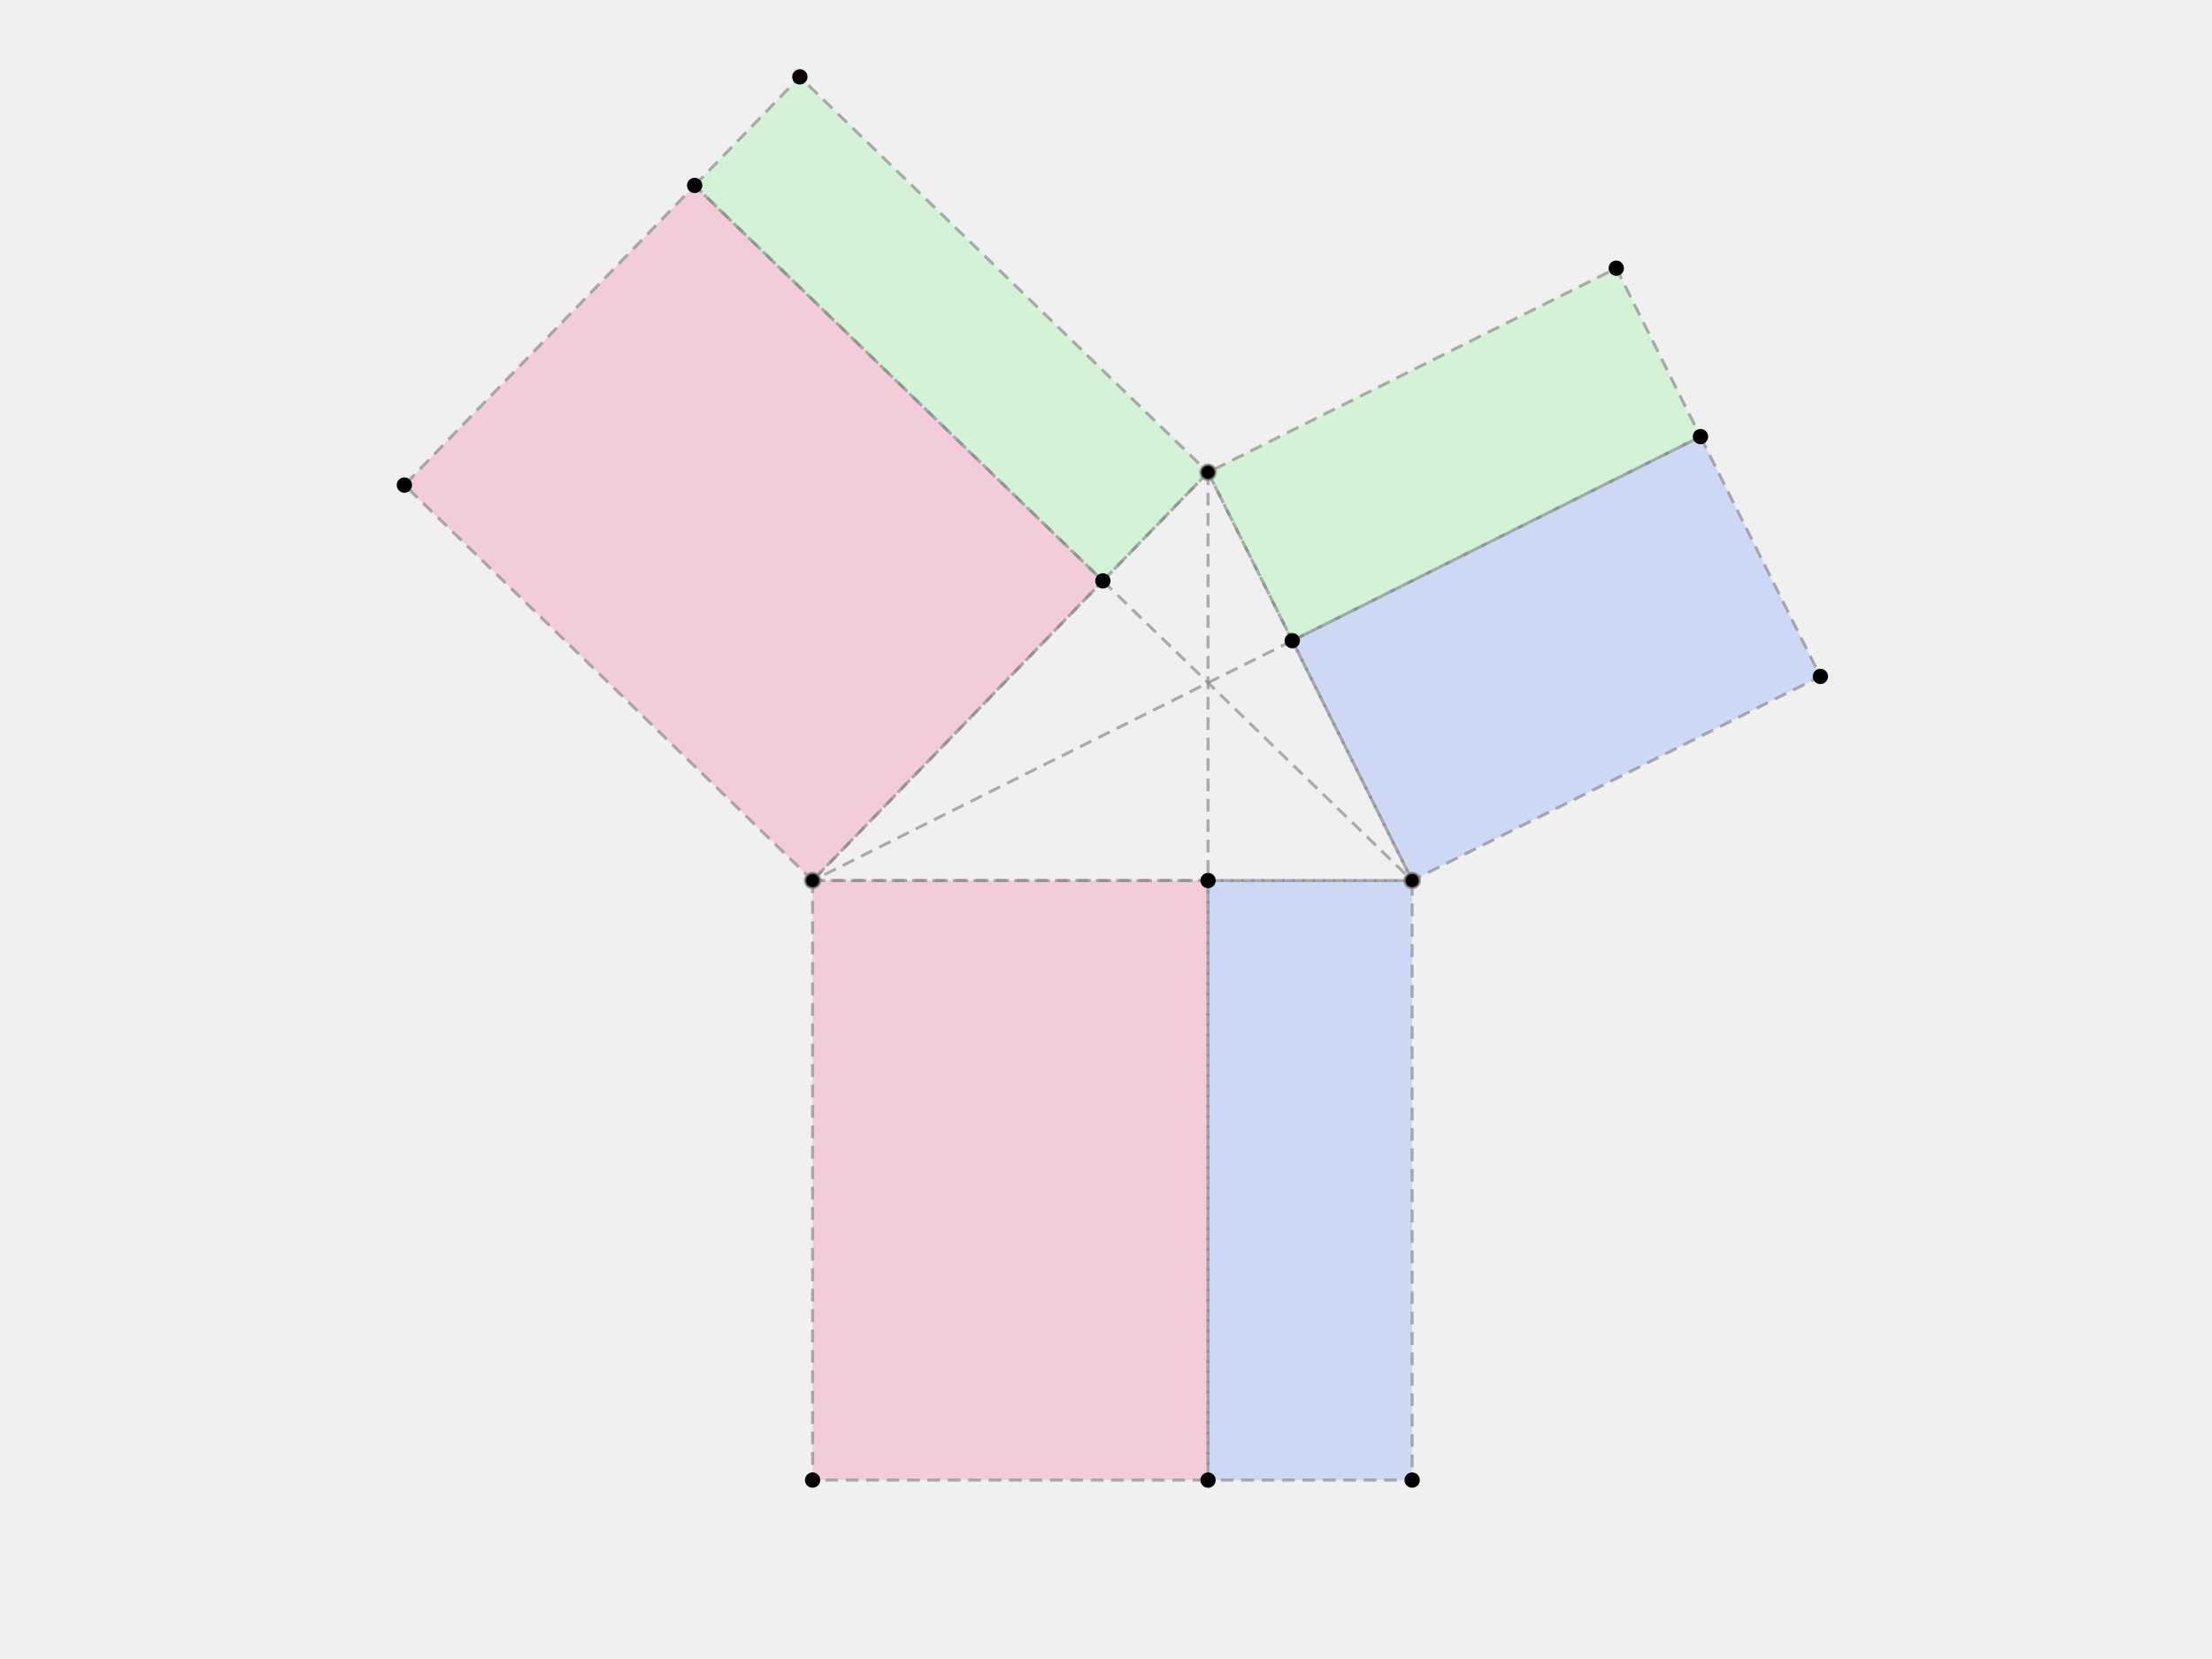
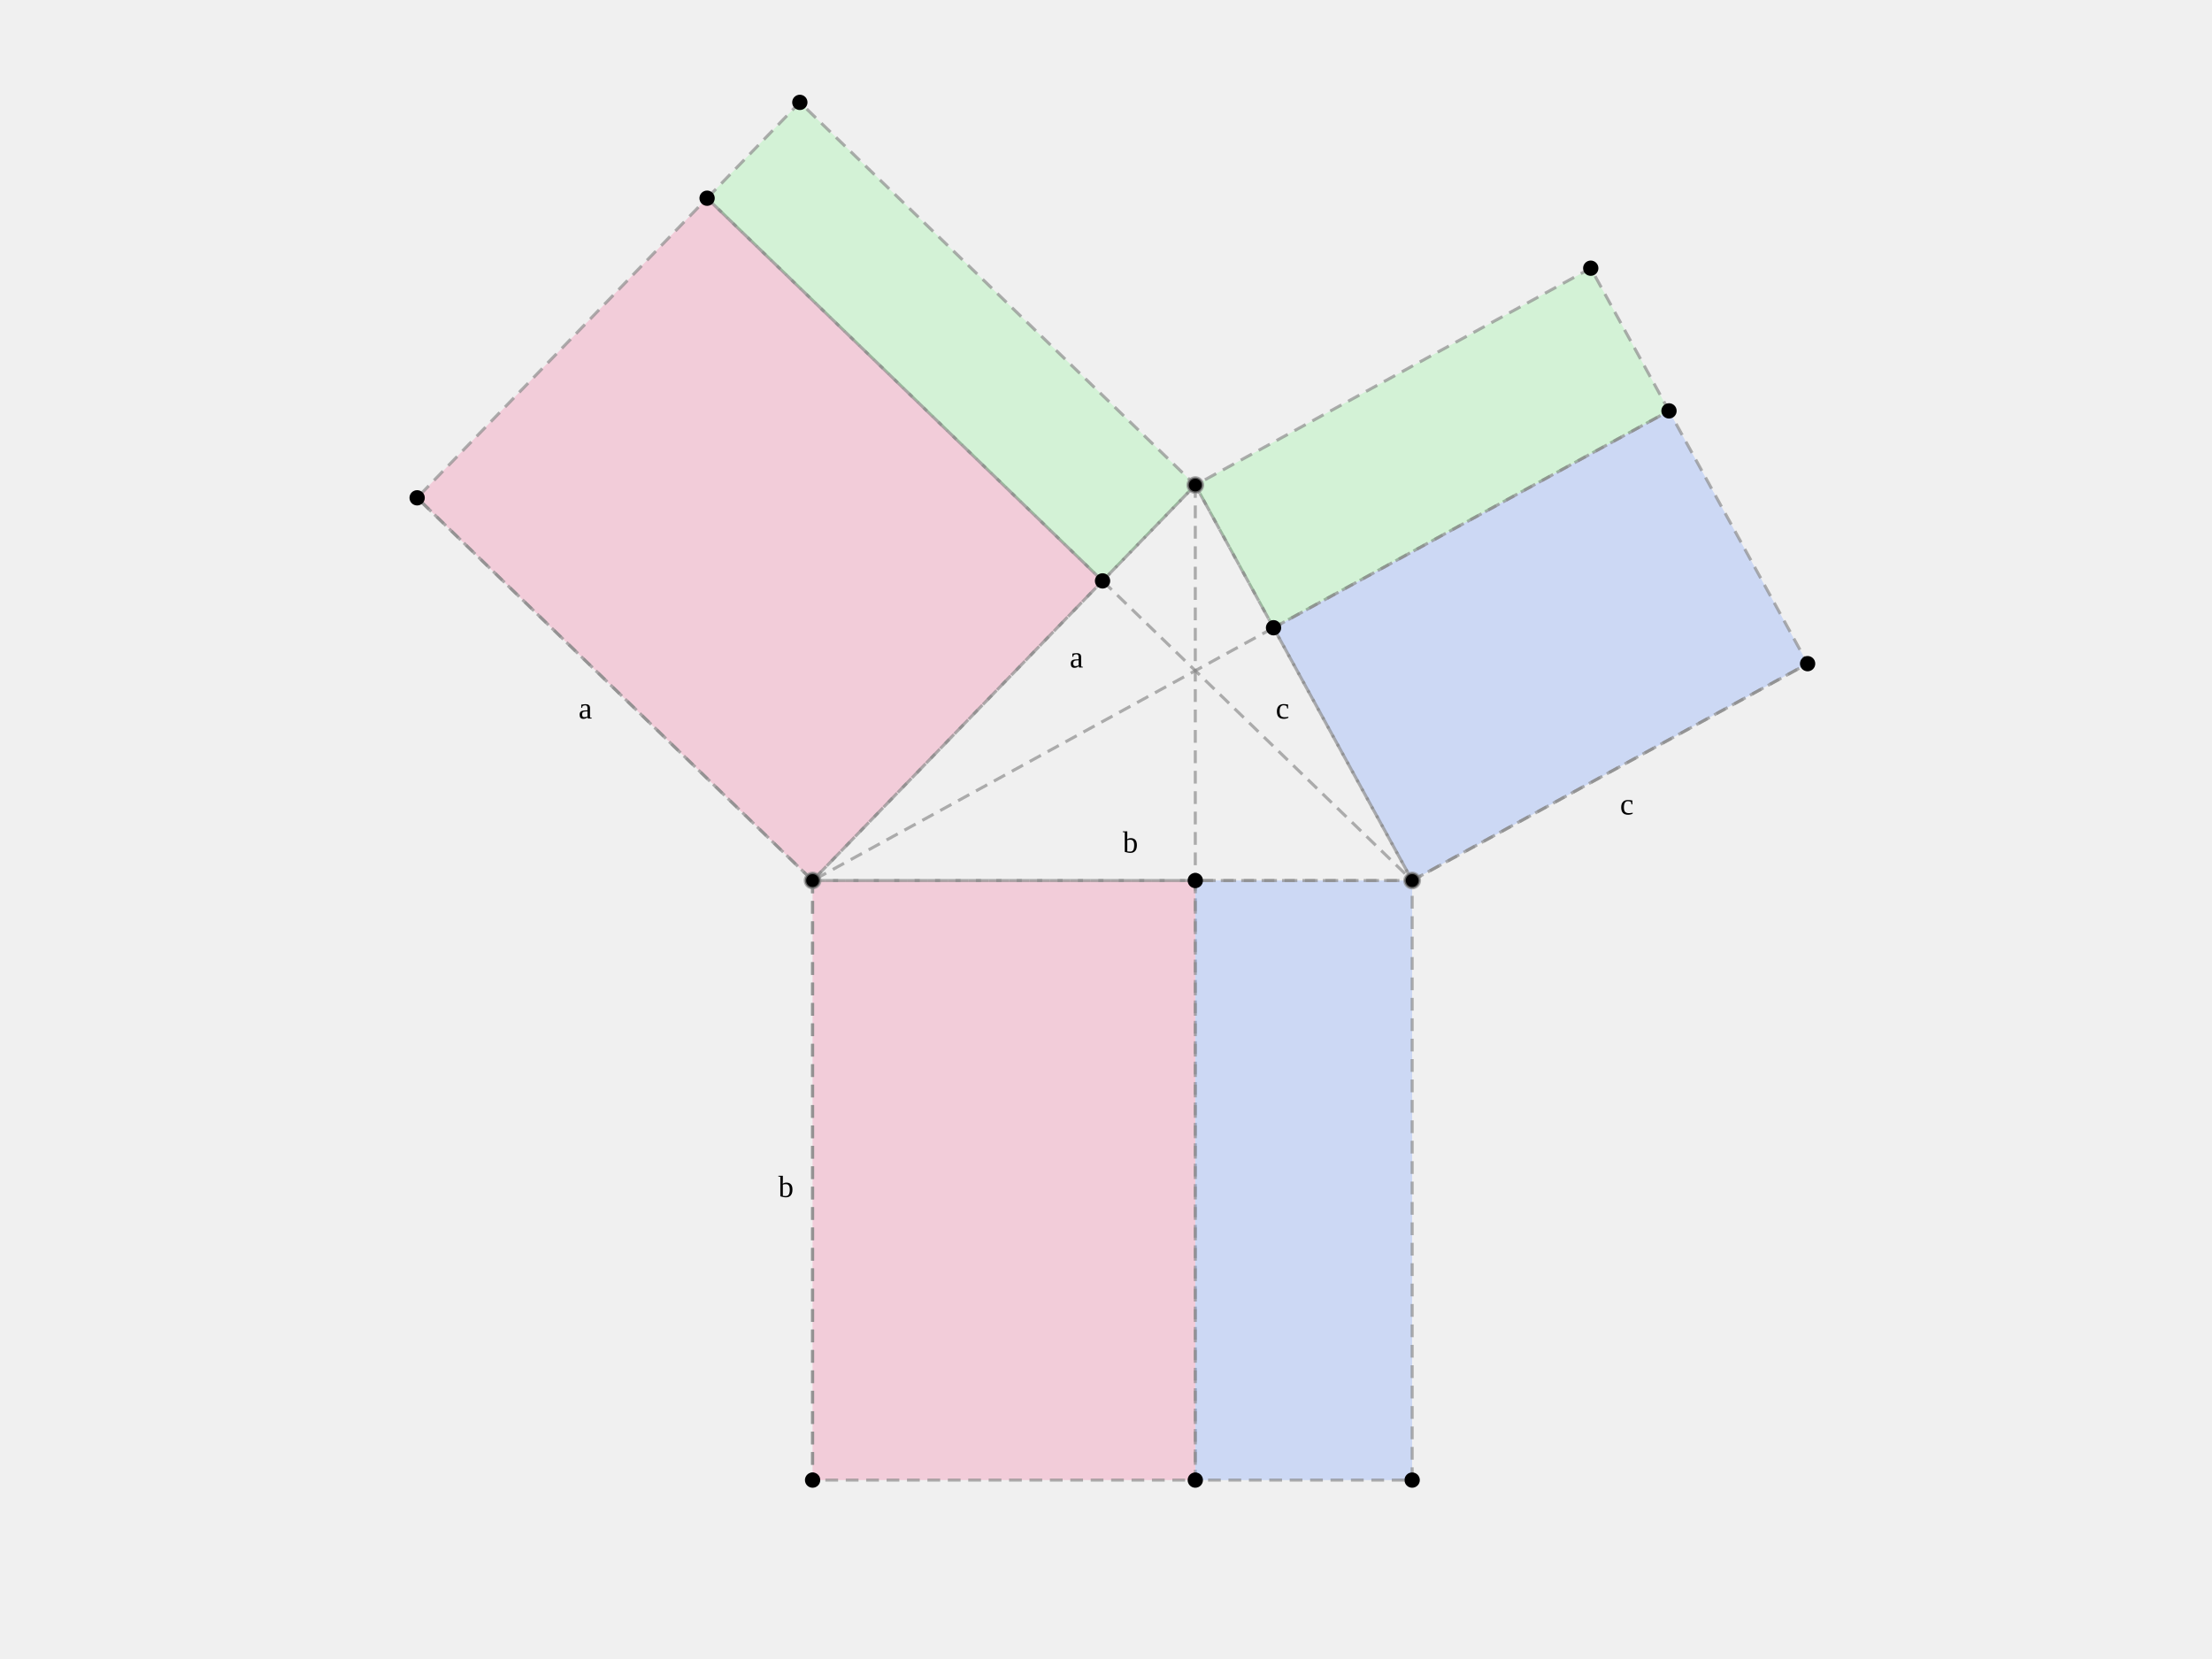
- <svg xmlns="http://www.w3.org/2000/svg" xmlns:html="http://www.w3.org/1999/xhtml" version="1.1" width="867" height="650.25" viewBox="0 0 867 650.25" style="width:100%;">
+ <svg xmlns="http://www.w3.org/2000/svg" xmlns:html="http://www.w3.org/1999/xhtml" xmlns:ns1="https://svgjs.com/svgjs" version="1.1" width="867" height="650.25" viewBox="0 0 867 650.25" style="width:100%;">
  <g transform="matrix(1,0,0,-1,433.5,325.125)">
    <rect width="867" height="650.25" class="fsg-board" fill="#ffffff00" rx="8" ry="8" x="-433.5" y="-325.125" />
    <rect width="0" height="0" class="ui-select-box" x="-15.5" y="-15" />
-     <line x1="433.5" y1="-241.203" x2="-342.12" y2="510.179" class="perp-line dashed shape component hidden" stroke="#888888aa" component_no="31" component_refs="8,30" />
-     <line x1="433.5" y1="-241.203" x2="-342.12" y2="510.179" class="cover" of="31" fill="#ff0f6328" />
-     <polygon points="-115,-20 -1.229,97.441 -161.229,252.441 -275,135" class="polygon dashed shape component" fill="#ff0f6328" stroke="#888888aa" component_no="56" component_refs="5,16,40,39" />
-     <polygon points="-115,-20 -1.229,97.441 -161.229,252.441 -275,135" class="cover" of="56" fill="#ff0f6328" />
-     <polygon points="73,74 120,-20 280,60 233,154" class="polygon dashed shape component" fill="#6998ff44" stroke="#888888aa" component_no="60" component_refs="18,6,48,58" />
-     <polygon points="73,74 120,-20 280,60 233,154" class="cover" of="60" fill="#ff0f6328" />
-     <polygon points="-115,-20 -115,-255 40,-255 40,-20" class="polygon dashed shape component" fill="#ff0f6328" stroke="#888888aa" component_no="54" component_refs="5,26,41,13" />
-     <polygon points="-115,-20 -115,-255 40,-255 40,-20" class="cover" of="54" fill="#ff0f6328" />
-     <polygon points="40,-20 40,-255 120,-255 120,-20" class="polygon dashed shape component" fill="#6998ff44" stroke="#888888aa" component_no="55" component_refs="13,41,29,6" />
-     <polygon points="40,-20 40,-255 120,-255 120,-20" class="cover" of="55" fill="#ff0f6328" />
-     <line x1="-115" y1="-20" x2="120" y2="-20" class="edge dashed shape component" stroke="#888888aa" component_no="7" component_refs="5,6" />
+     <line x1="433.5" y1="-250.645" x2="-352.685" y2="510.179" class="perp-line dashed shape component hidden" stroke="#888888aa" component_no="31" component_refs="8,30" />
+     <line x1="433.5" y1="-250.645" x2="-352.685" y2="510.179" class="cover" of="31" fill="#ff0f6328" />
+     <polygon points="-115,-20 -1.351,97.437 -156.351,247.437 -270,130" class="polygon dashed shape component" fill="#ff0f6328" stroke="#888888aa" component_no="56" component_refs="5,16,40,39" />
+     <polygon points="-115,-20 -1.351,97.437 -156.351,247.437 -270,130" class="cover" of="56" fill="#ff0f6328" />
+     <polygon points="65.668,79.076 120,-20 275,65 220.668,164.076" class="polygon dashed shape component" fill="#6998ff44" stroke="#888888aa" component_no="60" component_refs="18,6,48,58" />
+     <polygon points="65.668,79.076 120,-20 275,65 220.668,164.076" class="cover" of="60" fill="#ff0f6328" />
+     <polygon points="-115,-20 -115,-255 35,-255 35,-20" class="polygon dashed shape component" fill="#ff0f6328" stroke="#888888aa" component_no="54" component_refs="5,26,41,13" />
+     <polygon points="-115,-20 -115,-255 35,-255 35,-20" class="cover" of="54" fill="#ff0f6328" />
+     <polygon points="35,-20 35,-255 120,-255 120,-20" class="polygon dashed shape component" fill="#6998ff44" stroke="#888888aa" component_no="55" component_refs="13,41,29,6" />
+     <polygon points="35,-20 35,-255 120,-255 120,-20" class="cover" of="55" fill="#ff0f6328" />
+     <line x1="-115" y1="-20" x2="120" y2="-20" class="edge dashed shape component" stroke="#888888aa" component_no="7" component_refs="5,6" label="b" />
    <line x1="-115" y1="-20" x2="120" y2="-20" class="cover" of="7" fill="#ff0f6328" />
-     <line x1="40" y1="140" x2="-115" y2="-20" class="edge dashed shape component" stroke="#888888aa" component_no="10" component_refs="8,5" />
-     <line x1="40" y1="140" x2="-115" y2="-20" class="cover" of="10" fill="#ff0f6328" />
-     <line x1="-115" y1="-20" x2="433.5" y2="254.25" class="ray dashed shape component hidden" stroke="#888888aa" component_no="19" component_refs="5,18" />
-     <line x1="-115" y1="-20" x2="433.5" y2="254.25" class="cover" of="19" fill="#ff0f6328" />
+     <line x1="35" y1="135" x2="-115" y2="-20" class="edge dashed shape component" stroke="#888888aa" component_no="10" component_refs="8,5" label="a" />
+     <line x1="35" y1="135" x2="-115" y2="-20" class="cover" of="10" fill="#ff0f6328" />
+     <line x1="-115" y1="-20" x2="433.5" y2="280.79" class="ray dashed shape component hidden" stroke="#888888aa" component_no="19" component_refs="5,18" />
+     <line x1="-115" y1="-20" x2="433.5" y2="280.79" class="cover" of="19" fill="#ff0f6328" />
    <line x1="-115" y1="-326.115" x2="-115" y2="510.179" class="perp-line dashed shape component hidden" stroke="#888888aa" component_no="21" component_refs="5,20" />
    <line x1="-115" y1="-326.115" x2="-115" y2="510.179" class="cover" of="21" fill="#ff0f6328" />
    <circle r="235" cx="-115" cy="-20" class="circle dashed shape component none hidden" fill="#ff0f6328" stroke="#888888aa" component_no="24" component_refs="5,6" />
    <circle r="235" cx="-115" cy="-20" class="cover" of="24" fill="#ff0f6328" />
-     <line x1="200.989" y1="-326.115" x2="-530.62" y2="382.632" class="perp-line dashed shape component hidden" stroke="#888888aa" component_no="33" component_refs="5,32" />
-     <line x1="200.989" y1="-326.115" x2="-530.62" y2="382.632" class="cover" of="33" fill="#ff0f6328" />
-     <circle r="222.767" cx="40" cy="140" class="circle dashed shape component none hidden" fill="#ff0f6328" stroke="#888888aa" component_no="34" component_refs="8,5" />
-     <circle r="222.767" cx="40" cy="140" class="cover" of="34" fill="#ff0f6328" />
-     <line x1="73" y1="74" x2="-115" y2="-20" class="edge dashed shape component" stroke="#888888aa" component_no="62" component_refs="18,5" />
-     <line x1="73" y1="74" x2="-115" y2="-20" class="cover" of="62" fill="#ff0f6328" />
+     <line x1="201.319" y1="-326.115" x2="-530.62" y2="382.213" class="perp-line dashed shape component hidden" stroke="#888888aa" component_no="33" component_refs="5,32" />
+     <line x1="201.319" y1="-326.115" x2="-530.62" y2="382.213" class="cover" of="33" fill="#ff0f6328" />
+     <circle r="215.697" cx="35" cy="135" class="circle dashed shape component none hidden" fill="#ff0f6328" stroke="#888888aa" component_no="34" component_refs="8,5" />
+     <circle r="215.697" cx="35" cy="135" class="cover" of="34" fill="#ff0f6328" />
+     <line x1="65.668" y1="79.076" x2="-115" y2="-20" class="edge dashed shape component" stroke="#888888aa" component_no="62" component_refs="18,5" />
+     <line x1="65.668" y1="79.076" x2="-115" y2="-20" class="cover" of="62" fill="#ff0f6328" />
+     <line x1="-115" y1="-20" x2="-115" y2="-255" class="edge dashed shape component" stroke="#888888aa" component_no="64" component_refs="5,26" label="b" />
+     <line x1="-115" y1="-20" x2="-115" y2="-255" class="cover" of="64" fill="#ff0f6328" />
+     <line x1="-115" y1="-20" x2="-270" y2="130" class="edge dashed shape component" stroke="#888888aa" component_no="66" component_refs="5,39" label="a" />
+     <line x1="-115" y1="-20" x2="-270" y2="130" class="cover" of="66" fill="#ff0f6328" />
    <circle r="3" cx="-115" cy="-20" class="point component" stroke="#888888aa" component_no="5" />
-     <line x1="120" y1="-20" x2="40" y2="140" class="edge dashed shape component" stroke="#888888aa" component_no="9" component_refs="6,8" />
-     <line x1="120" y1="-20" x2="40" y2="140" class="cover" of="9" fill="#ff0f6328" />
-     <line x1="120" y1="-20" x2="-427.282" y2="510.179" class="ray dashed shape component hidden" stroke="#888888aa" component_no="17" component_refs="6,16" />
-     <line x1="120" y1="-20" x2="-427.282" y2="510.179" class="cover" of="17" fill="#ff0f6328" />
+     <line x1="120" y1="-20" x2="35" y2="135" class="edge dashed shape component" stroke="#888888aa" component_no="9" component_refs="6,8" label="c" />
+     <line x1="120" y1="-20" x2="35" y2="135" class="cover" of="9" fill="#ff0f6328" />
+     <line x1="120" y1="-20" x2="-427.852" y2="510.179" class="ray dashed shape component hidden" stroke="#888888aa" component_no="17" component_refs="6,16" />
+     <line x1="120" y1="-20" x2="-427.852" y2="510.179" class="cover" of="17" fill="#ff0f6328" />
    <line x1="120" y1="-326.115" x2="120" y2="510.179" class="perp-line dashed shape component hidden" stroke="#888888aa" component_no="23" component_refs="6,22" />
    <line x1="120" y1="-326.115" x2="120" y2="510.179" class="cover" of="23" fill="#ff0f6328" />
-     <line x1="-492.23" y1="-326.115" x2="433.5" y2="136.75" class="perp-line dashed shape component hidden" stroke="#888888aa" component_no="45" component_refs="6,44" fill="#6998ff44" />
-     <line x1="-492.23" y1="-326.115" x2="433.5" y2="136.75" class="cover" of="45" fill="#ff0f6328" />
-     <circle r="178.885" cx="120" cy="-20" class="circle dashed shape component none hidden" fill="#ff0f6328" stroke="#888888aa" component_no="46" component_refs="6,8" />
-     <circle r="178.885" cx="120" cy="-20" class="cover" of="46" fill="#ff0f6328" />
-     <line x1="-1.229" y1="97.441" x2="120" y2="-20" class="edge dashed shape component" stroke="#888888aa" component_no="63" component_refs="16,6" />
-     <line x1="-1.229" y1="97.441" x2="120" y2="-20" class="cover" of="63" fill="#ff0f6328" />
+     <line x1="-438.209" y1="-326.115" x2="433.5" y2="151.919" class="perp-line dashed shape component hidden" stroke="#888888aa" component_no="45" component_refs="6,44" fill="#6998ff44" />
+     <line x1="-438.209" y1="-326.115" x2="433.5" y2="151.919" class="cover" of="45" fill="#ff0f6328" />
+     <circle r="176.777" cx="120" cy="-20" class="circle dashed shape component none hidden" fill="#ff0f6328" stroke="#888888aa" component_no="46" component_refs="6,8" />
+     <circle r="176.777" cx="120" cy="-20" class="cover" of="46" fill="#ff0f6328" />
+     <line x1="-1.351" y1="97.437" x2="120" y2="-20" class="edge dashed shape component" stroke="#888888aa" component_no="63" component_refs="16,6" />
+     <line x1="-1.351" y1="97.437" x2="120" y2="-20" class="cover" of="63" fill="#ff0f6328" />
+     <line x1="120" y1="-20" x2="275" y2="65" class="edge dashed shape component" stroke="#888888aa" component_no="65" component_refs="6,48" label="c" />
+     <line x1="120" y1="-20" x2="275" y2="65" class="cover" of="65" fill="#ff0f6328" />
    <circle r="3" cx="120" cy="-20" class="point component" stroke="#888888aa" component_no="6" />
-     <line x1="40" y1="140" x2="40" y2="-326.115" class="ray dashed shape component hidden" stroke="#888888aa" component_no="15" component_refs="8,13" />
-     <line x1="40" y1="140" x2="40" y2="-326.115" class="cover" of="15" fill="#ff0f6328" />
-     <line x1="-530.62" y1="-145.31" x2="433.5" y2="336.75" class="perp-line dashed shape component hidden" stroke="#888888aa" component_no="43" component_refs="8,42" />
-     <line x1="-530.62" y1="-145.31" x2="433.5" y2="336.75" class="cover" of="43" fill="#ff0f6328" />
-     <polygon points="-161.229,252.441 -120,295 40,140 -1.229,97.441" class="polygon dashed shape component" fill="#3dff5128" stroke="#888888aa" component_no="57" component_refs="40,36,8,16" />
-     <polygon points="-161.229,252.441 -120,295 40,140 -1.229,97.441" class="cover" of="57" fill="#ff0f6328" />
-     <polygon points="73,74 233,154 200,220 40,140" class="polygon dashed shape component" fill="#3dff5128" stroke="#888888aa" component_no="59" component_refs="18,58,52,8" />
-     <polygon points="73,74 233,154 200,220 40,140" class="cover" of="59" fill="#ff0f6328" />
-     <line x1="40" y1="140" x2="40" y2="-20" class="edge dashed shape component" stroke="#888888aa" component_no="61" component_refs="8,13" />
-     <line x1="40" y1="140" x2="40" y2="-20" class="cover" of="61" fill="#ff0f6328" />
-     <circle r="3" cx="40" cy="140" class="point component" stroke="#888888aa" component_no="8" />
-     <circle r="3" cx="40" cy="-20" class="intersect-point component" index="0" component_no="13" component_refs="7,8" />
-     <circle r="3" cx="-1.229" cy="97.441" class="intersect-point component" index="0" component_no="16" component_refs="10,6" />
-     <circle r="3" cx="73" cy="74" class="intersect-point component" index="0" component_no="18" component_refs="9,5" />
+     <line x1="35" y1="135" x2="35" y2="-326.115" class="ray dashed shape component hidden" stroke="#888888aa" component_no="15" component_refs="8,13" />
+     <line x1="35" y1="135" x2="35" y2="-326.115" class="cover" of="15" fill="#ff0f6328" />
+     <line x1="-530.62" y1="-175.179" x2="433.5" y2="353.532" class="perp-line dashed shape component hidden" stroke="#888888aa" component_no="43" component_refs="8,42" />
+     <line x1="-530.62" y1="-175.179" x2="433.5" y2="353.532" class="cover" of="43" fill="#ff0f6328" />
+     <polygon points="-156.351,247.437 -120,285 35,135 -1.351,97.437" class="polygon dashed shape component" fill="#3dff5128" stroke="#888888aa" component_no="57" component_refs="40,36,8,16" />
+     <polygon points="-156.351,247.437 -120,285 35,135 -1.351,97.437" class="cover" of="57" fill="#ff0f6328" />
+     <polygon points="65.668,79.076 220.668,164.076 190,220 35,135" class="polygon dashed shape component" fill="#3dff5128" stroke="#888888aa" component_no="59" component_refs="18,58,52,8" />
+     <polygon points="65.668,79.076 220.668,164.076 190,220 35,135" class="cover" of="59" fill="#ff0f6328" />
+     <line x1="35" y1="135" x2="35" y2="-20" class="edge dashed shape component" stroke="#888888aa" component_no="61" component_refs="8,13" />
+     <line x1="35" y1="135" x2="35" y2="-20" class="cover" of="61" fill="#ff0f6328" />
+     <circle r="3" cx="35" cy="135" class="point component" stroke="#888888aa" component_no="8" />
+     <circle r="3" cx="35" cy="-20" class="intersect-point component" index="0" component_no="13" component_refs="7,8" />
+     <circle r="3" cx="-1.351" cy="97.437" class="intersect-point component" index="0" component_no="16" component_refs="10,6" />
+     <circle r="3" cx="65.668" cy="79.076" class="intersect-point component" index="0" component_no="18" component_refs="9,5" />
    <circle r="3" cx="-115" cy="0" class="perp-point component" component_no="20" component_refs="7,5" />
    <circle r="3" cx="120" cy="0" class="perp-point component" component_no="22" component_refs="7,6" />
    <line x1="-530.62" y1="-255" x2="433.5" y2="-255" class="perp-line dashed shape component hidden" stroke="#888888aa" component_no="28" component_refs="26,27" />
    <line x1="-530.62" y1="-255" x2="433.5" y2="-255" class="cover" of="28" fill="#ff0f6328" />
    <circle r="3" cx="-115" cy="-255" class="intersect-point component" index="1" component_no="26" component_refs="21,24" />
    <circle r="3" cx="-135" cy="-255" class="perp-point component" component_no="27" component_refs="21,26" />
    <circle r="3" cx="120" cy="-255" class="intersect-point component" index="0" component_no="29" component_refs="23,28" />
-     <circle r="3" cx="54.365" cy="126.084" class="perp-point component" component_no="30" component_refs="10,8" />
-     <circle r="3" cx="-100.635" cy="-33.916" class="perp-point component" component_no="32" component_refs="10,5" />
-     <line x1="-530.62" y1="-128.865" x2="88.455" y2="510.179" class="perp-line dashed shape component hidden" stroke="#888888aa" component_no="38" component_refs="36,37" />
-     <line x1="-530.62" y1="-128.865" x2="88.455" y2="510.179" class="cover" of="38" fill="#ff0f6328" />
-     <circle r="3" cx="-120" cy="295" class="intersect-point component" index="1" component_no="36" component_refs="31,34" />
-     <circle r="3" cx="-106.084" cy="309.365" class="perp-point component" component_no="37" component_refs="31,36" />
-     <circle r="3" cx="-275" cy="135" class="intersect-point component" index="0" component_no="39" component_refs="38,33" />
-     <circle r="3" cx="-161.229" cy="252.441" class="intersect-point component" index="0" component_no="40" component_refs="17,38" />
-     <circle r="3" cx="40" cy="-255" class="intersect-point component" index="0" component_no="41" component_refs="15,28" />
-     <circle r="3" cx="22.111" cy="131.056" class="perp-point component" component_no="42" component_refs="9,8" />
-     <circle r="3" cx="102.111" cy="-28.944" class="perp-point component" component_no="44" component_refs="9,6" />
-     <line x1="433.5" y1="-247" x2="54.91" y2="510.179" class="perp-line dashed shape component hidden" stroke="#888888aa" component_no="51" component_refs="48,50" />
-     <line x1="433.5" y1="-247" x2="54.91" y2="510.179" class="cover" of="51" fill="#ff0f6328" />
-     <circle r="3" cx="280" cy="60" class="intersect-point component" index="1" component_no="48" component_refs="45,46" />
-     <circle r="3" cx="288.944" cy="42.111" class="perp-point component" component_no="50" component_refs="45,48" />
-     <circle r="3" cx="200" cy="220" class="intersect-point component" index="0" component_no="52" component_refs="51,43" />
-     <circle r="3" cx="233" cy="154" class="intersect-point component" index="0" component_no="58" component_refs="19,51" />
+     <circle r="3" cx="49.372" cy="121.092" class="perp-point component" component_no="30" component_refs="10,8" />
+     <circle r="3" cx="-100.628" cy="-33.908" class="perp-point component" component_no="32" component_refs="10,5" />
+     <line x1="-530.62" y1="-139.307" x2="97.915" y2="510.179" class="perp-line dashed shape component hidden" stroke="#888888aa" component_no="38" component_refs="36,37" />
+     <line x1="-530.62" y1="-139.307" x2="97.915" y2="510.179" class="cover" of="38" fill="#ff0f6328" />
+     <circle r="3" cx="-120" cy="285" class="intersect-point component" index="1" component_no="36" component_refs="31,34" />
+     <circle r="3" cx="-106.092" cy="299.372" class="perp-point component" component_no="37" component_refs="31,36" />
+     <circle r="3" cx="-270" cy="130" class="intersect-point component" index="0" component_no="39" component_refs="38,33" />
+     <circle r="3" cx="-156.351" cy="247.437" class="intersect-point component" index="0" component_no="40" component_refs="17,38" />
+     <circle r="3" cx="35" cy="-255" class="intersect-point component" index="0" component_no="41" component_refs="15,28" />
+     <circle r="3" cx="17.464" cy="125.383" class="perp-point component" component_no="42" component_refs="9,8" />
+     <circle r="3" cx="102.464" cy="-29.617" class="perp-point component" component_no="44" component_refs="9,6" />
+     <line x1="433.5" y1="-224.03" x2="30.87" y2="510.179" class="perp-line dashed shape component hidden" stroke="#888888aa" component_no="51" component_refs="48,50" />
+     <line x1="433.5" y1="-224.03" x2="30.87" y2="510.179" class="cover" of="51" fill="#ff0f6328" />
+     <circle r="3" cx="275" cy="65" class="intersect-point component" index="1" component_no="48" component_refs="45,46" />
+     <circle r="3" cx="284.617" cy="47.464" class="perp-point component" component_no="50" component_refs="45,48" />
+     <circle r="3" cx="190" cy="220" class="intersect-point component" index="0" component_no="52" component_refs="51,43" />
+     <circle r="3" cx="220.668" cy="164.076" class="intersect-point component" index="0" component_no="58" component_refs="19,51" />
+     <text class="label" offset_x="-13.469" offset_y="2.969" of="9" transform="matrix(1,0,0,-1,0,0)" x="66.531" y="-64.297" ns1:data="{&quot;leading&quot;:&quot;1.3&quot;}">
+       <tspan dy="20.8" x="66.531" ns1:data="{&quot;leading&quot;:&quot;1.3&quot;,&quot;newLined&quot;:true}">c</tspan>
+     </text>
+     <text class="label" offset_x="4.062" offset_y="-22.062" of="7" transform="matrix(1,0,0,-1,0,0)" x="6.562" y="-11.75" ns1:data="{&quot;leading&quot;:&quot;1.3&quot;}">
+       <tspan dy="20.8" x="6.562" ns1:data="{&quot;leading&quot;:&quot;1.3&quot;,&quot;newLined&quot;:true}">b</tspan>
+     </text>
+     <text class="label" offset_x="23.266" offset_y="-17.031" of="10" transform="matrix(1,0,0,-1,0,0)" x="-14.234" y="-84.297" ns1:data="{&quot;leading&quot;:&quot;1.3&quot;}">
+       <tspan dy="20.8" x="-14.234" ns1:data="{&quot;leading&quot;:&quot;1.3&quot;,&quot;newLined&quot;:true}">a</tspan>
+     </text>
+     <text class="label" offset_x="-13.438" offset_y="-4.562" of="64" transform="matrix(1,0,0,-1,0,0)" x="-128.438" y="123.25" ns1:data="{&quot;leading&quot;:&quot;1.3&quot;}">
+       <tspan dy="20.8" x="-128.438" ns1:data="{&quot;leading&quot;:&quot;1.3&quot;,&quot;newLined&quot;:true}">b</tspan>
+     </text>
+     <text class="label" offset_x="5" offset_y="5" of="65" transform="matrix(1,0,0,-1,0,0)" x="201.481" y="-26.71" ns1:data="{&quot;leading&quot;:&quot;1.3&quot;}">
+       <tspan dy="20.8" x="201.481" ns1:data="{&quot;leading&quot;:&quot;1.3&quot;,&quot;newLined&quot;:true}">c</tspan>
+     </text>
+     <text class="label" offset_x="-14.234" offset_y="0.469" of="66" transform="matrix(1,0,0,-1,0,0)" x="-206.733" y="-64.296" ns1:data="{&quot;leading&quot;:&quot;1.3&quot;}">
+       <tspan dy="20.8" x="-206.733" ns1:data="{&quot;leading&quot;:&quot;1.3&quot;,&quot;newLined&quot;:true}">a</tspan>
+     </text>
  </g>
  <defs>
    <marker markerWidth="6" markerHeight="6" refX="3" refY="3" viewBox="0 0 6 6" orient="auto" class="vector-start-marker">
      <circle r="3" cx="3" cy="3" class="vector-marker-start" />
    </marker>
    <marker markerWidth="10" markerHeight="6" refX="10" refY="3" viewBox="0 0 10 6" orient="auto" class="vector-end-marker" id="SvgjsMarker1000">
      <polygon points="0 0, 10 3, 0 6" stroke-width="1" class="vector-marker-end" />
    </marker>
    <style>
.menu_title {
  fill: #aaa;
  user-select: none;
  -webkit-user-select: none;
  font-family: Georgia, 'Times New Roman', Times, serif;
}
.menu_item {
  fill: #888;
  user-select: none;
  -webkit-user-select: none;
}
.menu_item:hover {
  fill: #fff;
  cursor: pointer;
}

.hidden {
  visibility: hidden;
}

.cover {
  stroke: rgba(1,0,0,0);
  stroke-width: 10;
  fill: none;
}

.cover:hover {
  cursor: pointer;
}

.shape.none{
  fill: none;
}

.parallel-point, .perp-point{
  visibility: hidden;
}

.dashed {
  stroke-dasharray: 5 3;
  stroke-width: 1.2;
}

.point, .pin-point:hover {
  cursor: grab;
}

.mid-point, .intersect-point:hover {
  cursor: pointer;
}

g, div, foreignObject, span {
  position: relative;
}

span.base {
 position: relative !important;
}

.latex-container {
  width: fit-content;
  height: fit-content;
  position: fixed; /* important for Safari */
}
</style>
    <html:link href="https://rintaroutw.github.io/fsg/style/runtime.css" rel="stylesheet" />
  </defs>
</svg>
